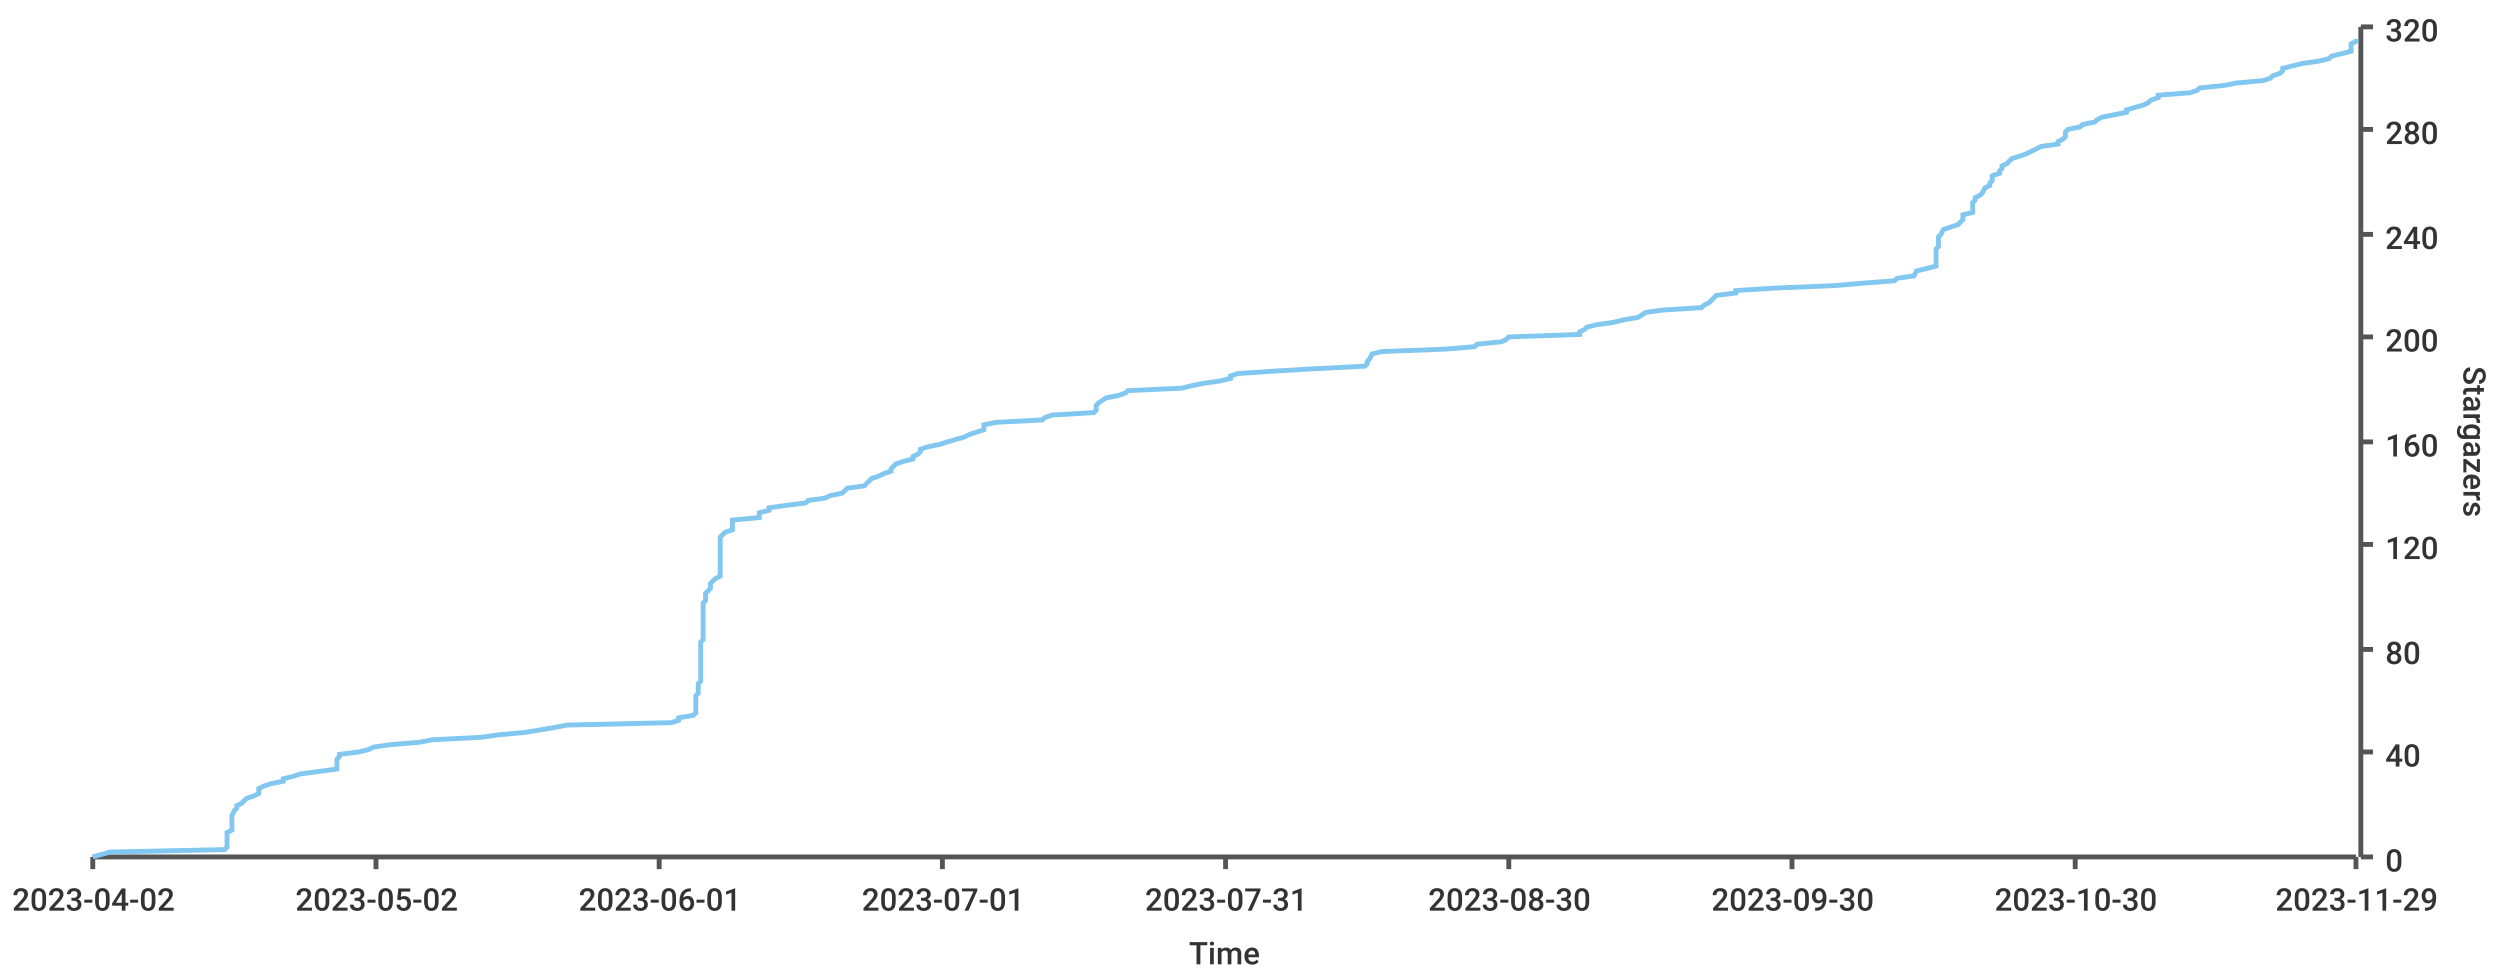
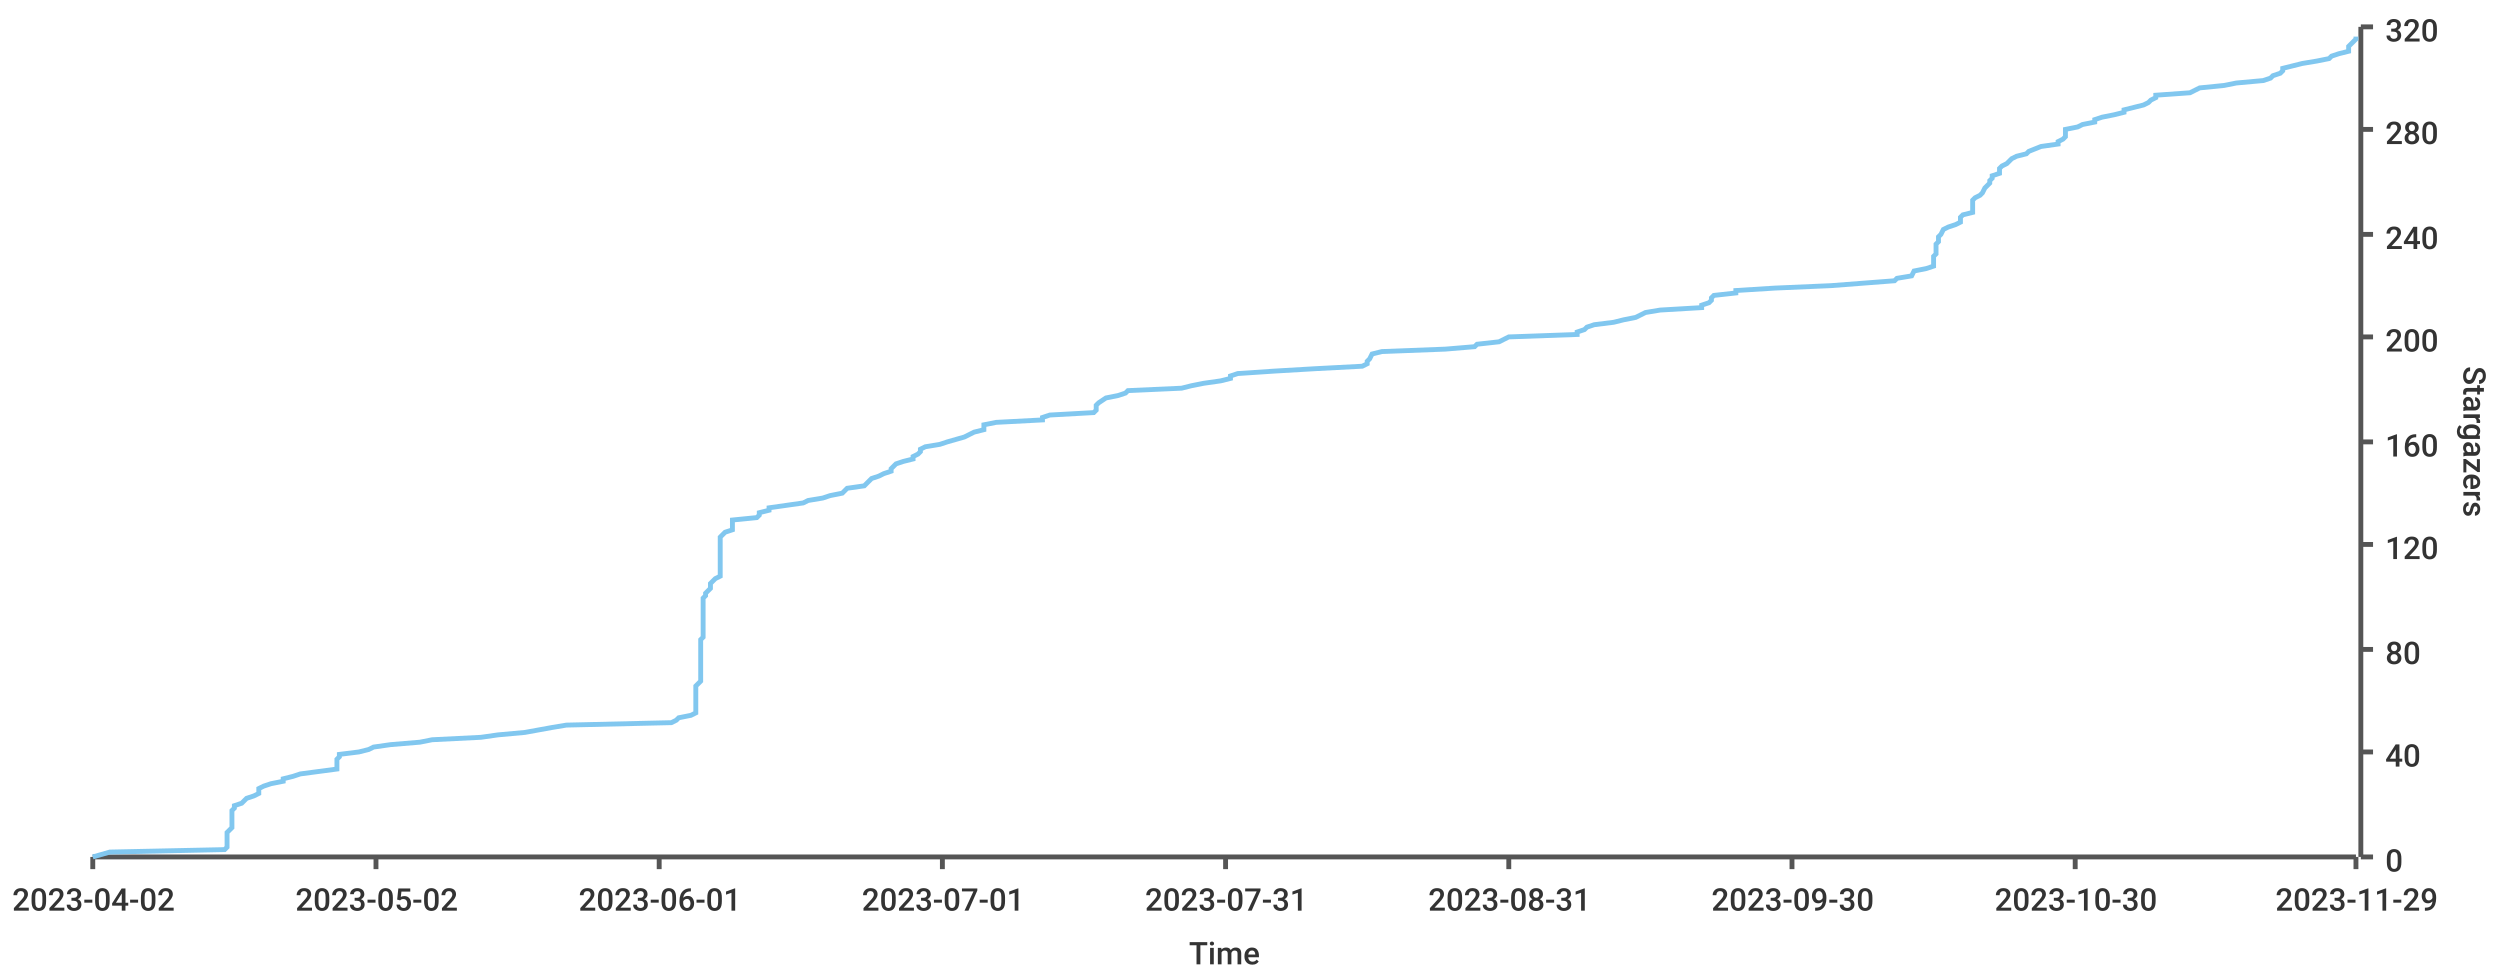
<svg xmlns="http://www.w3.org/2000/svg" width="1024" height="400">\n<path d="M 0 0 L 1024 0 L 1024 400 L 0 400 L 0 0" style="stroke-width:0;stroke:rgba(255,255,255,1.0);fill:rgba(255,255,255,1.0)" />
  <path d="M 38 11 L 965 11 L 965 351 L 38 351 L 38 11" style="stroke-width:0;stroke:rgba(255,255,255,1.0);fill:rgba(255,255,255,1.0)" />
  <path d="M 38 351 L 965 351" style="stroke-width:2;stroke:rgba(85,85,85,1.0);fill:none" />
  <path d="M 38 351 L 38 356" style="stroke-width:2;stroke:rgba(85,85,85,1.0);fill:none" />
  <text x="5" y="373" style="stroke-width:0;stroke:none;fill:rgba(51,51,51,1.0);font-size:12.8px;font-family:'Roboto Medium',sans-serif">2023-04-02</text>
  <path d="M 154 351 L 154 356" style="stroke-width:2;stroke:rgba(85,85,85,1.0);fill:none" />
  <text x="121" y="373" style="stroke-width:0;stroke:none;fill:rgba(51,51,51,1.0);font-size:12.8px;font-family:'Roboto Medium',sans-serif">2023-05-02</text>
  <path d="M 270 351 L 270 356" style="stroke-width:2;stroke:rgba(85,85,85,1.0);fill:none" />
  <text x="237" y="373" style="stroke-width:0;stroke:none;fill:rgba(51,51,51,1.0);font-size:12.8px;font-family:'Roboto Medium',sans-serif">2023-06-01</text>
  <path d="M 386 351 L 386 356" style="stroke-width:2;stroke:rgba(85,85,85,1.0);fill:none" />
  <text x="353" y="373" style="stroke-width:0;stroke:none;fill:rgba(51,51,51,1.0);font-size:12.8px;font-family:'Roboto Medium',sans-serif">2023-07-01</text>
  <path d="M 502 351 L 502 356" style="stroke-width:2;stroke:rgba(85,85,85,1.0);fill:none" />
  <text x="469" y="373" style="stroke-width:0;stroke:none;fill:rgba(51,51,51,1.0);font-size:12.8px;font-family:'Roboto Medium',sans-serif">2023-07-31</text>
  <path d="M 618 351 L 618 356" style="stroke-width:2;stroke:rgba(85,85,85,1.0);fill:none" />
-   <text x="585" y="373" style="stroke-width:0;stroke:none;fill:rgba(51,51,51,1.0);font-size:12.8px;font-family:'Roboto Medium',sans-serif">2023-08-30</text>
+   <text x="585" y="373" style="stroke-width:0;stroke:none;fill:rgba(51,51,51,1.0);font-size:12.8px;font-family:'Roboto Medium',sans-serif">2023-08-31</text>
  <path d="M 734 351 L 734 356" style="stroke-width:2;stroke:rgba(85,85,85,1.0);fill:none" />
  <text x="701" y="373" style="stroke-width:0;stroke:none;fill:rgba(51,51,51,1.0);font-size:12.8px;font-family:'Roboto Medium',sans-serif">2023-09-30</text>
  <path d="M 850 351 L 850 356" style="stroke-width:2;stroke:rgba(85,85,85,1.0);fill:none" />
  <text x="817" y="373" style="stroke-width:0;stroke:none;fill:rgba(51,51,51,1.0);font-size:12.8px;font-family:'Roboto Medium',sans-serif">2023-10-30</text>
  <path d="M 965 351 L 965 356" style="stroke-width:2;stroke:rgba(85,85,85,1.0);fill:none" />
  <text x="932" y="373" style="stroke-width:0;stroke:none;fill:rgba(51,51,51,1.0);font-size:12.8px;font-family:'Roboto Medium',sans-serif">2023-11-29</text>
  <text x="487" y="395" style="stroke-width:0;stroke:none;fill:rgba(51,51,51,1.0);font-size:12.8px;font-family:'Roboto Medium',sans-serif">Time</text>
  <path d="M 967 351 L 967 11" style="stroke-width:2;stroke:rgba(85,85,85,1.0);fill:none" />
  <path d="M 967 351 L 972 351" style="stroke-width:2;stroke:rgba(85,85,85,1.0);fill:none" />
  <text x="977" y="357" style="stroke-width:0;stroke:none;fill:rgba(51,51,51,1.0);font-size:12.8px;font-family:'Roboto Medium',sans-serif">0</text>
  <path d="M 967 308 L 972 308" style="stroke-width:2;stroke:rgba(85,85,85,1.0);fill:none" />
  <text x="977" y="314" style="stroke-width:0;stroke:none;fill:rgba(51,51,51,1.0);font-size:12.8px;font-family:'Roboto Medium',sans-serif">40</text>
  <path d="M 967 266 L 972 266" style="stroke-width:2;stroke:rgba(85,85,85,1.0);fill:none" />
  <text x="977" y="272" style="stroke-width:0;stroke:none;fill:rgba(51,51,51,1.0);font-size:12.8px;font-family:'Roboto Medium',sans-serif">80</text>
  <path d="M 967 223 L 972 223" style="stroke-width:2;stroke:rgba(85,85,85,1.0);fill:none" />
  <text x="977" y="229" style="stroke-width:0;stroke:none;fill:rgba(51,51,51,1.0);font-size:12.8px;font-family:'Roboto Medium',sans-serif">120</text>
  <path d="M 967 181 L 972 181" style="stroke-width:2;stroke:rgba(85,85,85,1.0);fill:none" />
  <text x="977" y="187" style="stroke-width:0;stroke:none;fill:rgba(51,51,51,1.0);font-size:12.8px;font-family:'Roboto Medium',sans-serif">160</text>
  <path d="M 967 138 L 972 138" style="stroke-width:2;stroke:rgba(85,85,85,1.0);fill:none" />
  <text x="977" y="144" style="stroke-width:0;stroke:none;fill:rgba(51,51,51,1.0);font-size:12.8px;font-family:'Roboto Medium',sans-serif">200</text>
  <path d="M 967 96 L 972 96" style="stroke-width:2;stroke:rgba(85,85,85,1.0);fill:none" />
  <text x="977" y="102" style="stroke-width:0;stroke:none;fill:rgba(51,51,51,1.0);font-size:12.8px;font-family:'Roboto Medium',sans-serif">240</text>
  <path d="M 967 53 L 972 53" style="stroke-width:2;stroke:rgba(85,85,85,1.0);fill:none" />
  <text x="977" y="59" style="stroke-width:0;stroke:none;fill:rgba(51,51,51,1.0);font-size:12.8px;font-family:'Roboto Medium',sans-serif">280</text>
  <path d="M 967 11 L 972 11" style="stroke-width:2;stroke:rgba(85,85,85,1.0);fill:none" />
  <text x="977" y="17" style="stroke-width:0;stroke:none;fill:rgba(51,51,51,1.0);font-size:12.8px;font-family:'Roboto Medium',sans-serif">320</text>
  <text x="1009" y="150" style="stroke-width:0;stroke:none;fill:rgba(51,51,51,1.0);font-size:12.8px;font-family:'Roboto Medium',sans-serif" transform="rotate(90.00,1009,150)">Stargazers</text>
-   <path d="M 38 351 L 45 349 L 92 348 L 93 347 L 93 346 L 93 345 L 93 344 L 93 343 L 93 342 L 93 341 L 95 340 L 95 339 L 95 338 L 95 337 L 95 336 L 95 335 L 95 334 L 96 332 L 97 331 L 97 330 L 99 329 L 100 328 L 101 327 L 104 326 L 106 325 L 106 324 L 106 323 L 108 322 L 111 321 L 116 320 L 116 319 L 120 318 L 123 317 L 138 315 L 138 314 L 138 313 L 138 312 L 138 311 L 139 310 L 139 309 L 147 308 L 151 307 L 153 306 L 160 305 L 172 304 L 177 303 L 197 302 L 204 301 L 215 300 L 227 298 L 232 297 L 275 296 L 278 295 L 278 294 L 284 293 L 285 292 L 285 291 L 285 290 L 285 289 L 285 288 L 285 287 L 285 286 L 285 285 L 286 284 L 286 283 L 286 281 L 286 280 L 287 279 L 287 278 L 287 277 L 287 276 L 287 275 L 287 274 L 287 273 L 287 272 L 287 271 L 287 270 L 287 269 L 287 268 L 287 267 L 287 266 L 287 264 L 287 263 L 288 262 L 288 261 L 288 260 L 288 259 L 288 258 L 288 257 L 288 256 L 288 255 L 288 254 L 288 253 L 288 252 L 288 251 L 288 250 L 288 249 L 288 247 L 289 246 L 289 245 L 289 244 L 289 243 L 290 242 L 291 241 L 291 240 L 291 239 L 292 238 L 293 237 L 295 236 L 295 235 L 295 234 L 295 233 L 295 232 L 295 230 L 295 229 L 295 228 L 295 227 L 295 226 L 295 225 L 295 224 L 295 223 L 295 222 L 295 221 L 295 220 L 296 219 L 297 218 L 300 217 L 300 216 L 300 215 L 300 213 L 311 212 L 311 211 L 311 210 L 315 209 L 315 208 L 322 207 L 330 206 L 331 205 L 338 204 L 340 203 L 345 202 L 346 201 L 347 200 L 354 199 L 355 198 L 357 196 L 360 195 L 362 194 L 365 193 L 365 192 L 366 191 L 367 190 L 370 189 L 374 188 L 374 187 L 376 186 L 377 185 L 377 184 L 380 183 L 385 182 L 388 181 L 395 179 L 397 178 L 400 177 L 403 176 L 403 175 L 403 174 L 408 173 L 427 172 L 428 171 L 431 170 L 448 169 L 449 168 L 449 167 L 449 166 L 450 165 L 453 163 L 458 162 L 461 161 L 462 160 L 484 159 L 488 158 L 493 157 L 500 156 L 504 155 L 504 154 L 507 153 L 522 152 L 539 151 L 559 150 L 560 149 L 560 148 L 561 147 L 562 145 L 566 144 L 592 143 L 604 142 L 605 141 L 615 140 L 617 139 L 618 138 L 647 137 L 647 136 L 649 135 L 650 134 L 654 133 L 661 132 L 665 131 L 671 130 L 674 128 L 681 127 L 697 126 L 698 125 L 700 124 L 701 123 L 702 122 L 703 121 L 711 120 L 711 119 L 727 118 L 751 117 L 763 116 L 776 115 L 777 114 L 784 113 L 785 111 L 789 110 L 793 109 L 793 108 L 793 107 L 793 106 L 793 105 L 793 104 L 793 103 L 793 102 L 794 101 L 794 100 L 794 99 L 794 98 L 794 97 L 795 96 L 796 94 L 799 93 L 802 92 L 803 91 L 804 90 L 804 89 L 804 88 L 808 87 L 808 86 L 808 85 L 808 84 L 808 83 L 809 82 L 809 81 L 811 80 L 812 79 L 813 77 L 815 76 L 815 75 L 816 74 L 816 73 L 816 72 L 819 71 L 819 70 L 820 69 L 820 68 L 822 67 L 823 66 L 824 65 L 827 64 L 830 63 L 832 62 L 836 60 L 843 59 L 843 58 L 845 57 L 846 56 L 846 55 L 846 54 L 847 53 L 852 52 L 853 51 L 858 50 L 859 49 L 861 48 L 866 47 L 871 46 L 871 45 L 878 43 L 880 42 L 881 41 L 884 40 L 884 39 L 897 38 L 900 37 L 901 36 L 911 35 L 916 34 L 927 33 L 930 32 L 931 31 L 934 30 L 935 29 L 935 28 L 943 26 L 950 25 L 954 24 L 955 23 L 959 22 L 963 21 L 963 20 L 963 19 L 963 18 L 965 17 L 965 16" style="stroke-width:2;stroke:rgba(129,199,239,1.0);fill:none" />
+   <path d="M 38 351 L 45 349 L 92 348 L 93 347 L 93 346 L 93 345 L 93 344 L 93 343 L 93 342 L 93 341 L 94 340 L 95 339 L 95 338 L 95 337 L 95 336 L 95 335 L 95 334 L 95 332 L 96 331 L 96 330 L 99 329 L 100 328 L 101 327 L 104 326 L 106 325 L 106 324 L 106 323 L 108 322 L 111 321 L 116 320 L 116 319 L 120 318 L 123 317 L 138 315 L 138 314 L 138 313 L 138 312 L 138 311 L 139 310 L 139 309 L 147 308 L 151 307 L 153 306 L 160 305 L 172 304 L 177 303 L 197 302 L 204 301 L 215 300 L 226 298 L 232 297 L 275 296 L 277 295 L 278 294 L 283 293 L 285 292 L 285 291 L 285 290 L 285 289 L 285 288 L 285 287 L 285 286 L 285 285 L 285 284 L 285 283 L 285 281 L 286 280 L 287 279 L 287 278 L 287 277 L 287 276 L 287 275 L 287 274 L 287 273 L 287 272 L 287 271 L 287 270 L 287 269 L 287 268 L 287 267 L 287 266 L 287 264 L 287 263 L 287 262 L 288 261 L 288 260 L 288 259 L 288 258 L 288 257 L 288 256 L 288 255 L 288 254 L 288 253 L 288 252 L 288 251 L 288 250 L 288 249 L 288 247 L 288 246 L 288 245 L 289 244 L 289 243 L 290 242 L 291 241 L 291 240 L 291 239 L 292 238 L 293 237 L 295 236 L 295 235 L 295 234 L 295 233 L 295 232 L 295 230 L 295 229 L 295 228 L 295 227 L 295 226 L 295 225 L 295 224 L 295 223 L 295 222 L 295 221 L 295 220 L 296 219 L 297 218 L 300 217 L 300 216 L 300 215 L 300 213 L 310 212 L 311 211 L 311 210 L 315 209 L 315 208 L 322 207 L 329 206 L 331 205 L 337 204 L 340 203 L 345 202 L 346 201 L 347 200 L 354 199 L 355 198 L 357 196 L 360 195 L 362 194 L 365 193 L 365 192 L 366 191 L 367 190 L 370 189 L 374 188 L 374 187 L 376 186 L 377 185 L 377 184 L 379 183 L 385 182 L 388 181 L 395 179 L 397 178 L 399 177 L 403 176 L 403 175 L 403 174 L 408 173 L 427 172 L 427 171 L 430 170 L 448 169 L 449 168 L 449 167 L 449 166 L 450 165 L 453 163 L 458 162 L 461 161 L 462 160 L 484 159 L 488 158 L 493 157 L 500 156 L 504 155 L 504 154 L 507 153 L 522 152 L 539 151 L 558 150 L 560 149 L 560 148 L 561 147 L 562 145 L 566 144 L 592 143 L 604 142 L 605 141 L 614 140 L 616 139 L 618 138 L 646 137 L 646 136 L 649 135 L 650 134 L 653 133 L 661 132 L 665 131 L 670 130 L 674 128 L 680 127 L 697 126 L 697 125 L 700 124 L 701 123 L 701 122 L 702 121 L 711 120 L 711 119 L 727 118 L 750 117 L 763 116 L 776 115 L 777 114 L 783 113 L 784 111 L 789 110 L 792 109 L 792 108 L 792 107 L 792 106 L 792 105 L 793 104 L 793 103 L 793 102 L 793 101 L 793 100 L 794 99 L 794 98 L 794 97 L 795 96 L 796 94 L 798 93 L 801 92 L 803 91 L 803 90 L 803 89 L 804 88 L 808 87 L 808 86 L 808 85 L 808 84 L 808 83 L 808 82 L 809 81 L 811 80 L 812 79 L 813 77 L 814 76 L 815 75 L 815 74 L 816 73 L 816 72 L 819 71 L 819 70 L 819 69 L 820 68 L 822 67 L 823 66 L 824 65 L 826 64 L 830 63 L 831 62 L 836 60 L 843 59 L 843 58 L 845 57 L 846 56 L 846 55 L 846 54 L 846 53 L 851 52 L 853 51 L 858 50 L 858 49 L 861 48 L 866 47 L 870 46 L 870 45 L 878 43 L 880 42 L 881 41 L 883 40 L 883 39 L 897 38 L 899 37 L 901 36 L 911 35 L 916 34 L 927 33 L 930 32 L 931 31 L 934 30 L 935 29 L 935 28 L 943 26 L 949 25 L 954 24 L 955 23 L 958 22 L 962 21 L 962 20 L 962 19 L 963 18 L 964 17 L 965 16 L 965 15" style="stroke-width:2;stroke:rgba(129,199,239,1.0);fill:none" />
</svg>
